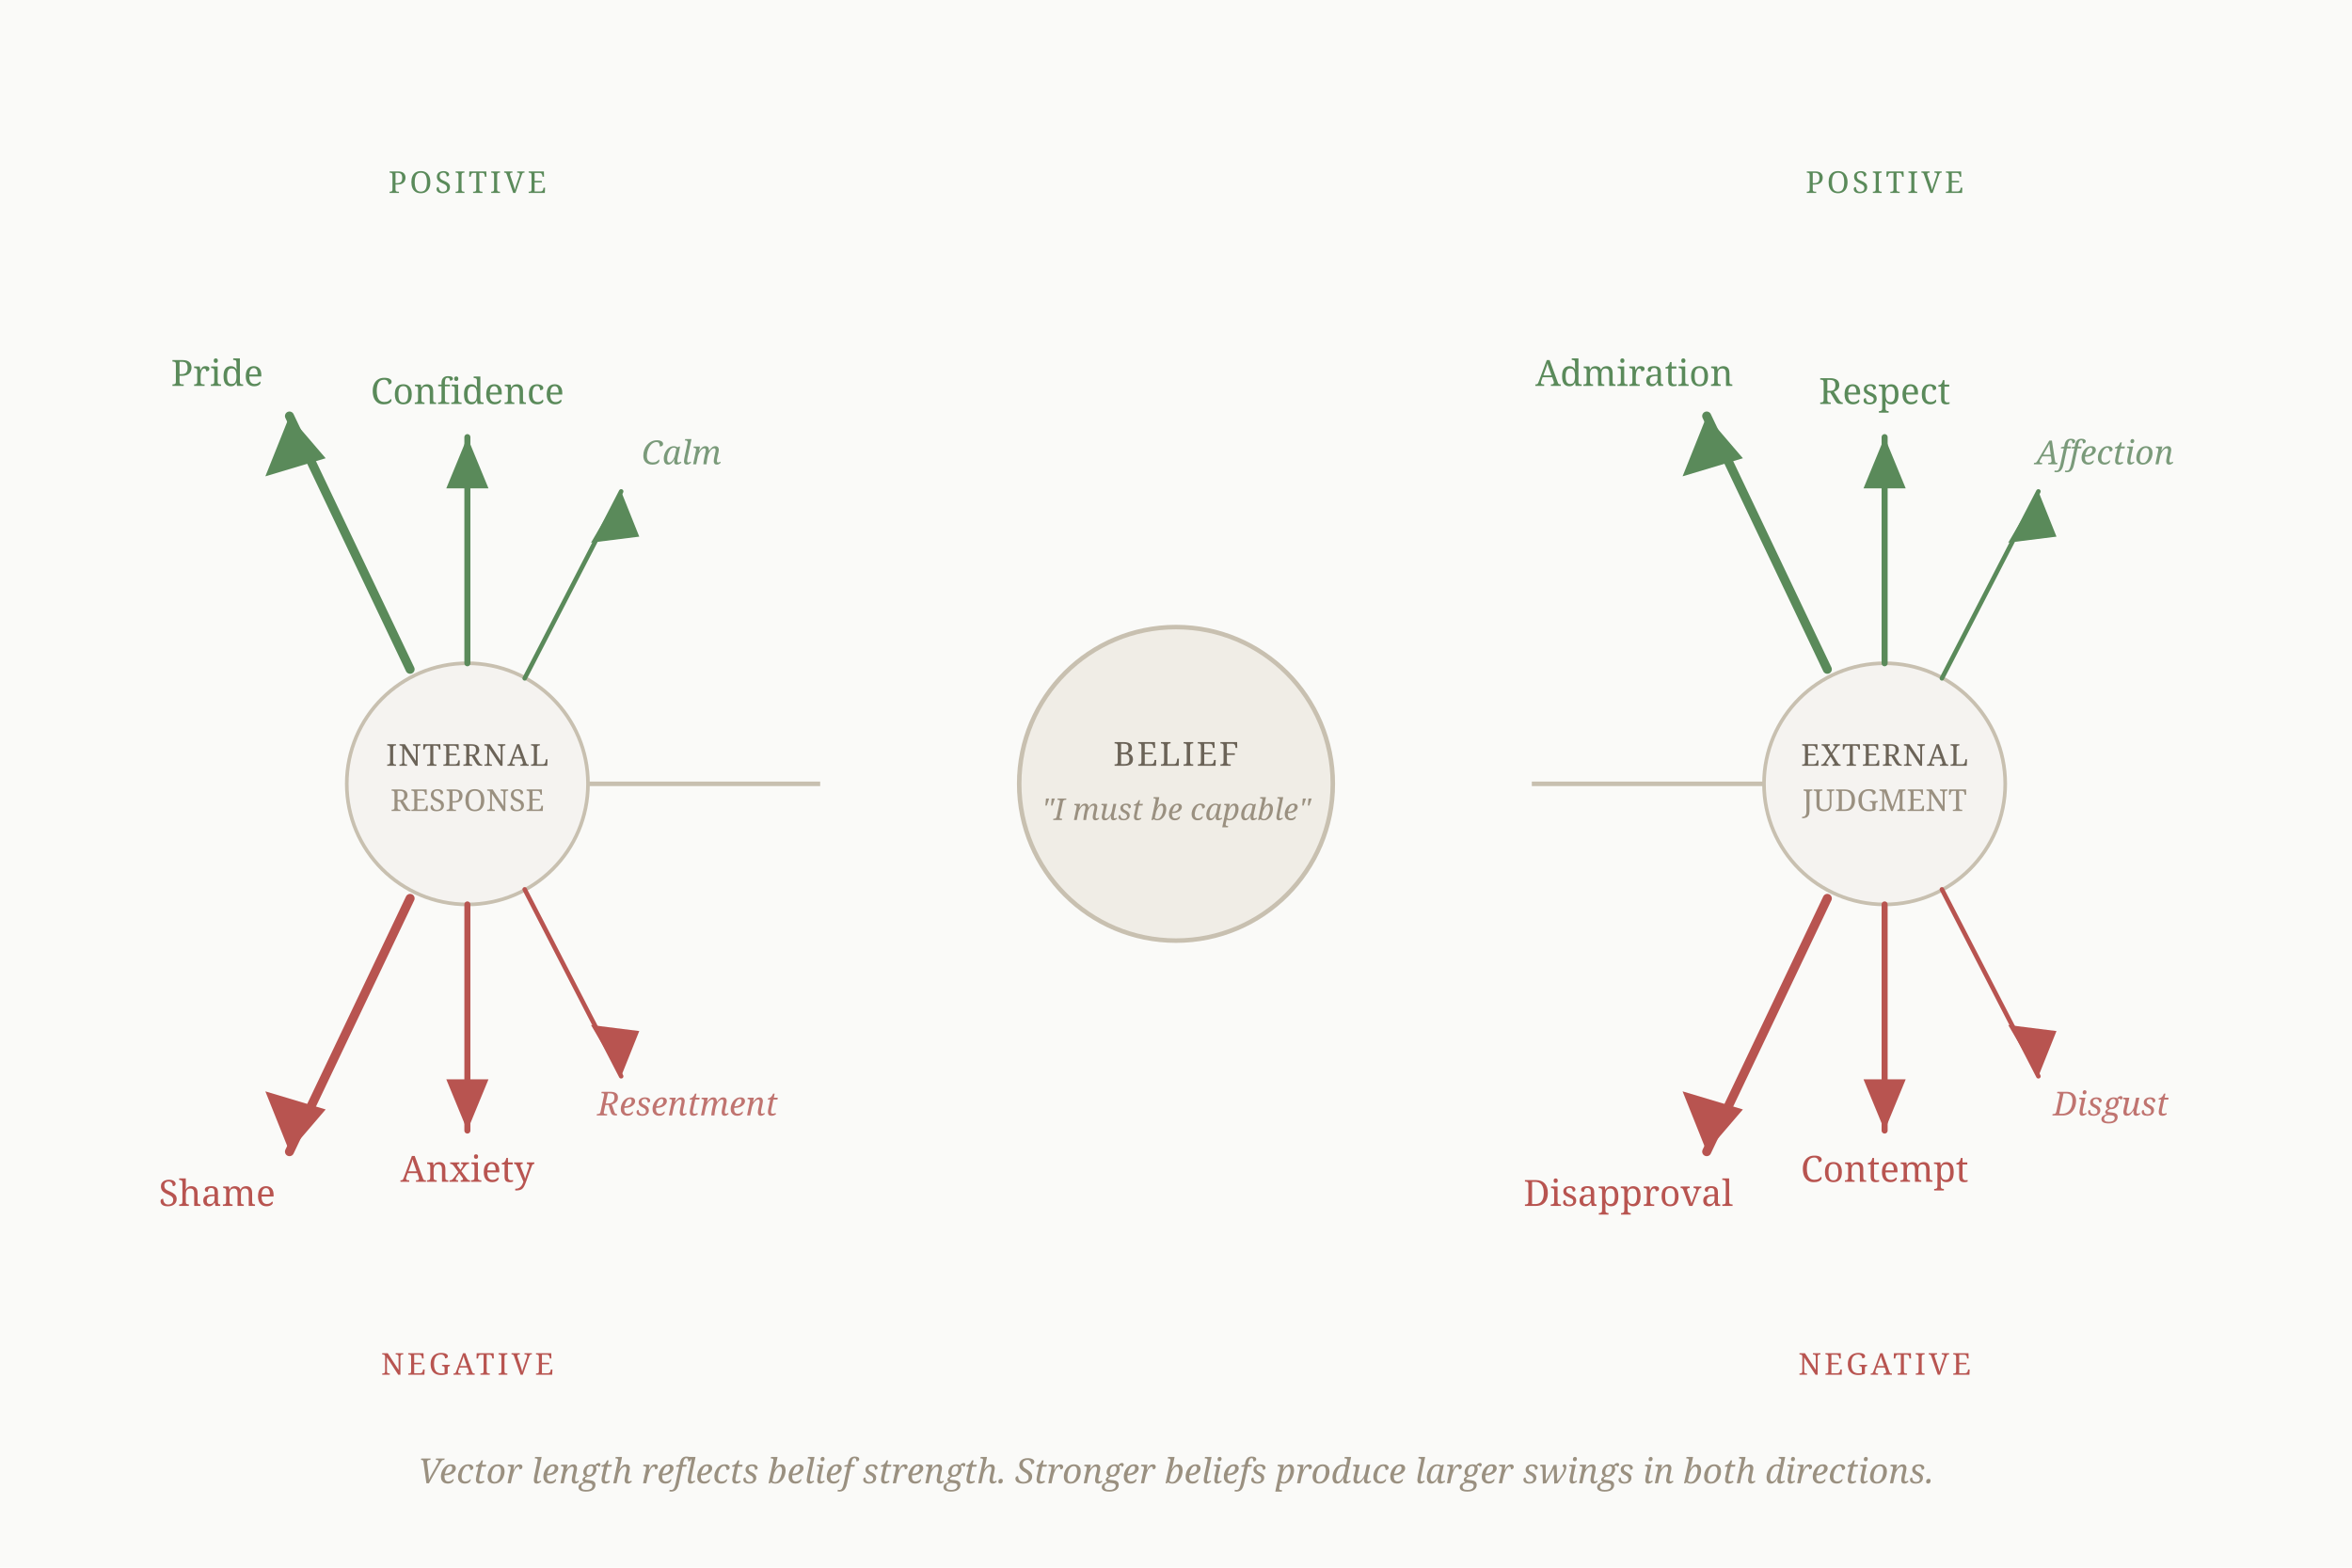
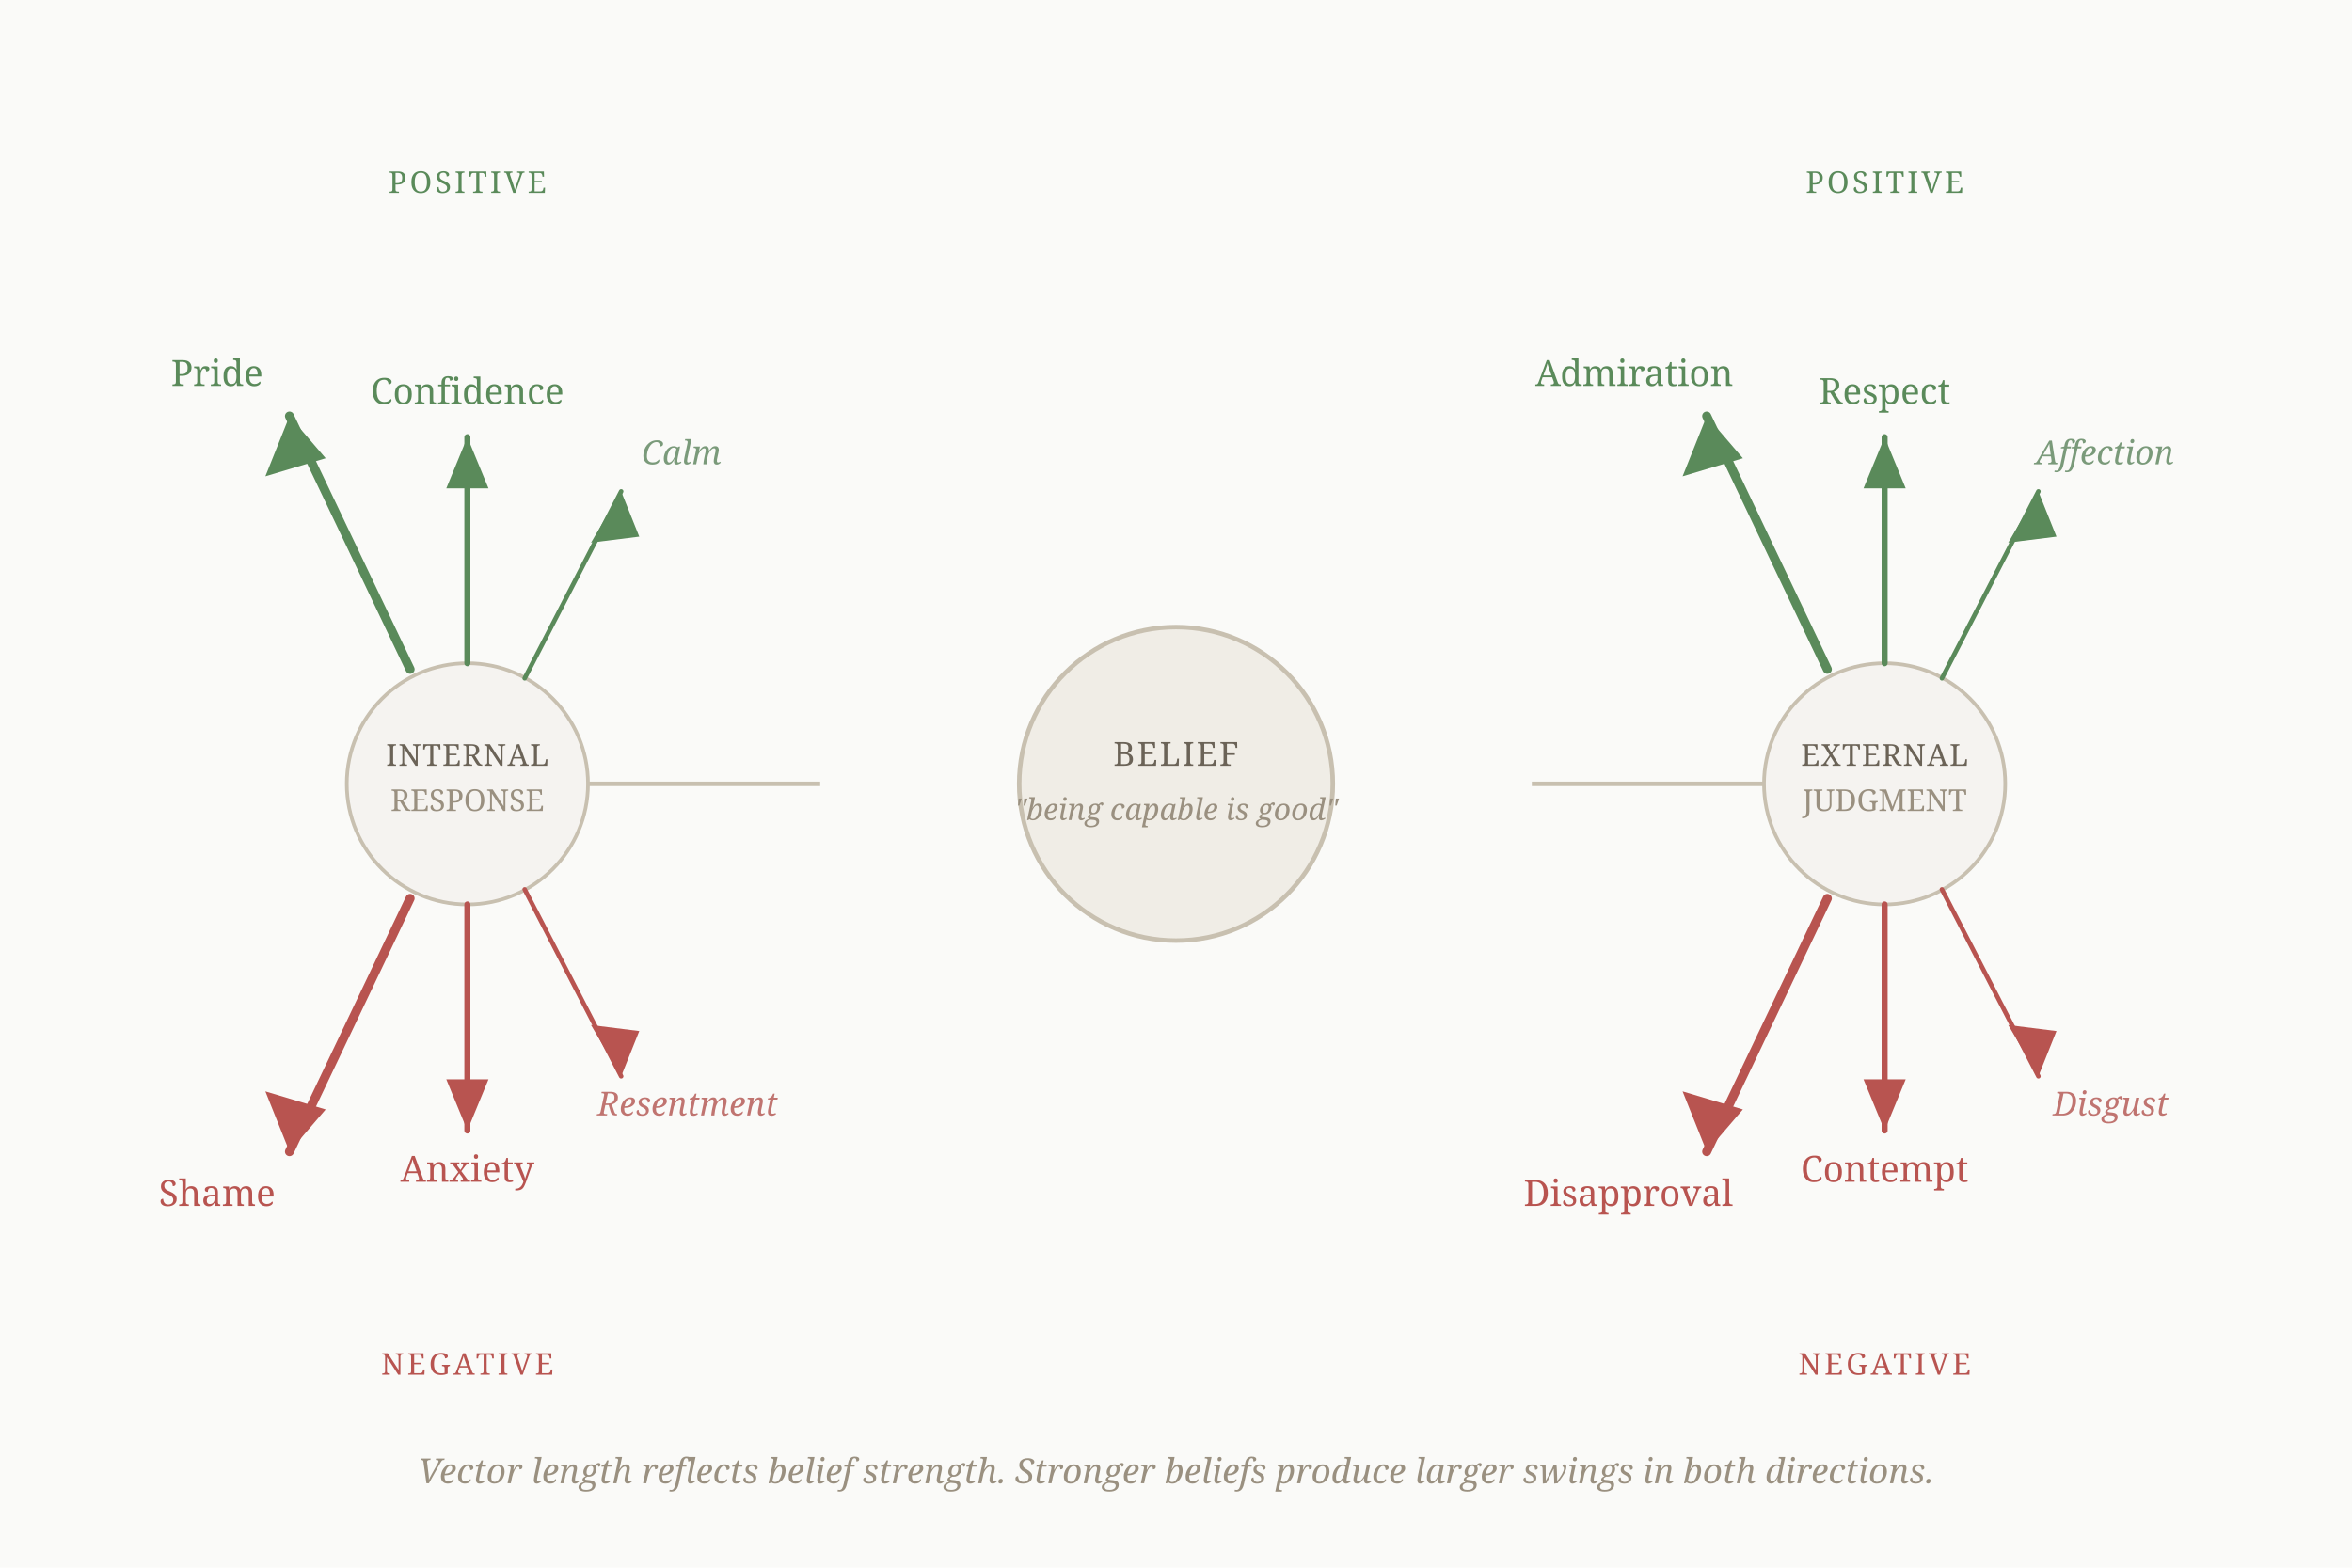
<svg xmlns="http://www.w3.org/2000/svg" viewBox="0 0 780 520" width="780" height="520" font-family="Georgia, 'EB Garamond', serif">
  <rect width="780" height="520" fill="#FAFAF8" />
  <text x="155" y="64" text-anchor="middle" font-size="10" fill="#5A8A5A" letter-spacing="0.10em">POSITIVE</text>
  <text x="155" y="456" text-anchor="middle" font-size="10" fill="#B85450" letter-spacing="0.10em">NEGATIVE</text>
  <text x="625" y="64" text-anchor="middle" font-size="10" fill="#5A8A5A" letter-spacing="0.10em">POSITIVE</text>
  <text x="625" y="456" text-anchor="middle" font-size="10" fill="#B85450" letter-spacing="0.10em">NEGATIVE</text>
  <line x1="272" y1="260" x2="195" y2="260" stroke="#C8C0B0" stroke-width="1.5" />
  <line x1="508" y1="260" x2="585" y2="260" stroke="#C8C0B0" stroke-width="1.5" />
  <circle cx="390" cy="260" r="52" fill="#F0EDE6" stroke="#C8C0B0" stroke-width="1.5" />
  <text x="390" y="254" text-anchor="middle" font-size="11" fill="#6B6357" letter-spacing="0.06em">BELIEF</text>
-   <text x="390" y="272" text-anchor="middle" font-size="10" fill="#9A9080" font-style="italic">"I must be capable"</text>
+   <text x="390" y="272" text-anchor="middle" font-size="10" fill="#9A9080" font-style="italic">"being capable is good"</text>
  <circle cx="155" cy="260" r="40" fill="#F5F3F0" stroke="#C8C0B0" stroke-width="1.2" />
  <text x="155" y="254" text-anchor="middle" font-size="10" fill="#6B6357" letter-spacing="0.04em">INTERNAL</text>
  <text x="155" y="269" text-anchor="middle" font-size="10" fill="#9A9080">RESPONSE</text>
  <line x1="136" y1="222" x2="96" y2="138" stroke="#5A8A5A" stroke-width="3" stroke-linecap="round" />
  <polygon points="96,138 88,158 108,152" fill="#5A8A5A" />
  <text x="72" y="128" text-anchor="middle" font-size="12" fill="#5A8A5A">Pride</text>
  <line x1="155" y1="220" x2="155" y2="145" stroke="#5A8A5A" stroke-width="2" stroke-linecap="round" />
  <polygon points="155,145 148,162 162,162" fill="#5A8A5A" />
  <text x="155" y="134" text-anchor="middle" font-size="12" fill="#5A8A5A">Confidence</text>
  <line x1="174" y1="225" x2="206" y2="163" stroke="#5A8A5A" stroke-width="1.5" stroke-linecap="round" />
  <polygon points="206,163 196,180 212,178" fill="#5A8A5A" />
  <text x="226" y="154" text-anchor="middle" font-size="11" fill="#7A9A7A" font-style="italic">Calm</text>
  <line x1="136" y1="298" x2="96" y2="382" stroke="#B85450" stroke-width="3" stroke-linecap="round" />
  <polygon points="96,382 88,362 108,368" fill="#B85450" />
  <text x="72" y="400" text-anchor="middle" font-size="12" fill="#B85450">Shame</text>
  <line x1="155" y1="300" x2="155" y2="375" stroke="#B85450" stroke-width="2" stroke-linecap="round" />
  <polygon points="155,375 148,358 162,358" fill="#B85450" />
  <text x="155" y="392" text-anchor="middle" font-size="12" fill="#B85450">Anxiety</text>
  <line x1="174" y1="295" x2="206" y2="357" stroke="#B85450" stroke-width="1.5" stroke-linecap="round" />
  <polygon points="206,357 196,340 212,342" fill="#B85450" />
  <text x="228" y="370" text-anchor="middle" font-size="11" fill="#C07470" font-style="italic">Resentment</text>
  <circle cx="625" cy="260" r="40" fill="#F5F3F0" stroke="#C8C0B0" stroke-width="1.2" />
  <text x="625" y="254" text-anchor="middle" font-size="10" fill="#6B6357" letter-spacing="0.04em">EXTERNAL</text>
  <text x="625" y="269" text-anchor="middle" font-size="10" fill="#9A9080">JUDGMENT</text>
  <line x1="606" y1="222" x2="566" y2="138" stroke="#5A8A5A" stroke-width="3" stroke-linecap="round" />
  <polygon points="566,138 558,158 578,152" fill="#5A8A5A" />
  <text x="542" y="128" text-anchor="middle" font-size="12" fill="#5A8A5A">Admiration</text>
  <line x1="625" y1="220" x2="625" y2="145" stroke="#5A8A5A" stroke-width="2" stroke-linecap="round" />
  <polygon points="625,145 618,162 632,162" fill="#5A8A5A" />
  <text x="625" y="134" text-anchor="middle" font-size="12" fill="#5A8A5A">Respect</text>
  <line x1="644" y1="225" x2="676" y2="163" stroke="#5A8A5A" stroke-width="1.5" stroke-linecap="round" />
  <polygon points="676,163 666,180 682,178" fill="#5A8A5A" />
  <text x="698" y="154" text-anchor="middle" font-size="11" fill="#7A9A7A" font-style="italic">Affection</text>
  <line x1="606" y1="298" x2="566" y2="382" stroke="#B85450" stroke-width="3" stroke-linecap="round" />
  <polygon points="566,382 558,362 578,368" fill="#B85450" />
  <text x="540" y="400" text-anchor="middle" font-size="12" fill="#B85450">Disapproval</text>
  <line x1="625" y1="300" x2="625" y2="375" stroke="#B85450" stroke-width="2" stroke-linecap="round" />
  <polygon points="625,375 618,358 632,358" fill="#B85450" />
  <text x="625" y="392" text-anchor="middle" font-size="12" fill="#B85450">Contempt</text>
  <line x1="644" y1="295" x2="676" y2="357" stroke="#B85450" stroke-width="1.5" stroke-linecap="round" />
  <polygon points="676,357 666,340 682,342" fill="#B85450" />
  <text x="700" y="370" text-anchor="middle" font-size="11" fill="#C07470" font-style="italic">Disgust</text>
  <text x="390" y="492" text-anchor="middle" font-size="11.5" fill="#9A9080" font-style="italic">Vector length reflects belief strength. Stronger beliefs produce larger swings in both directions.</text>
</svg>
